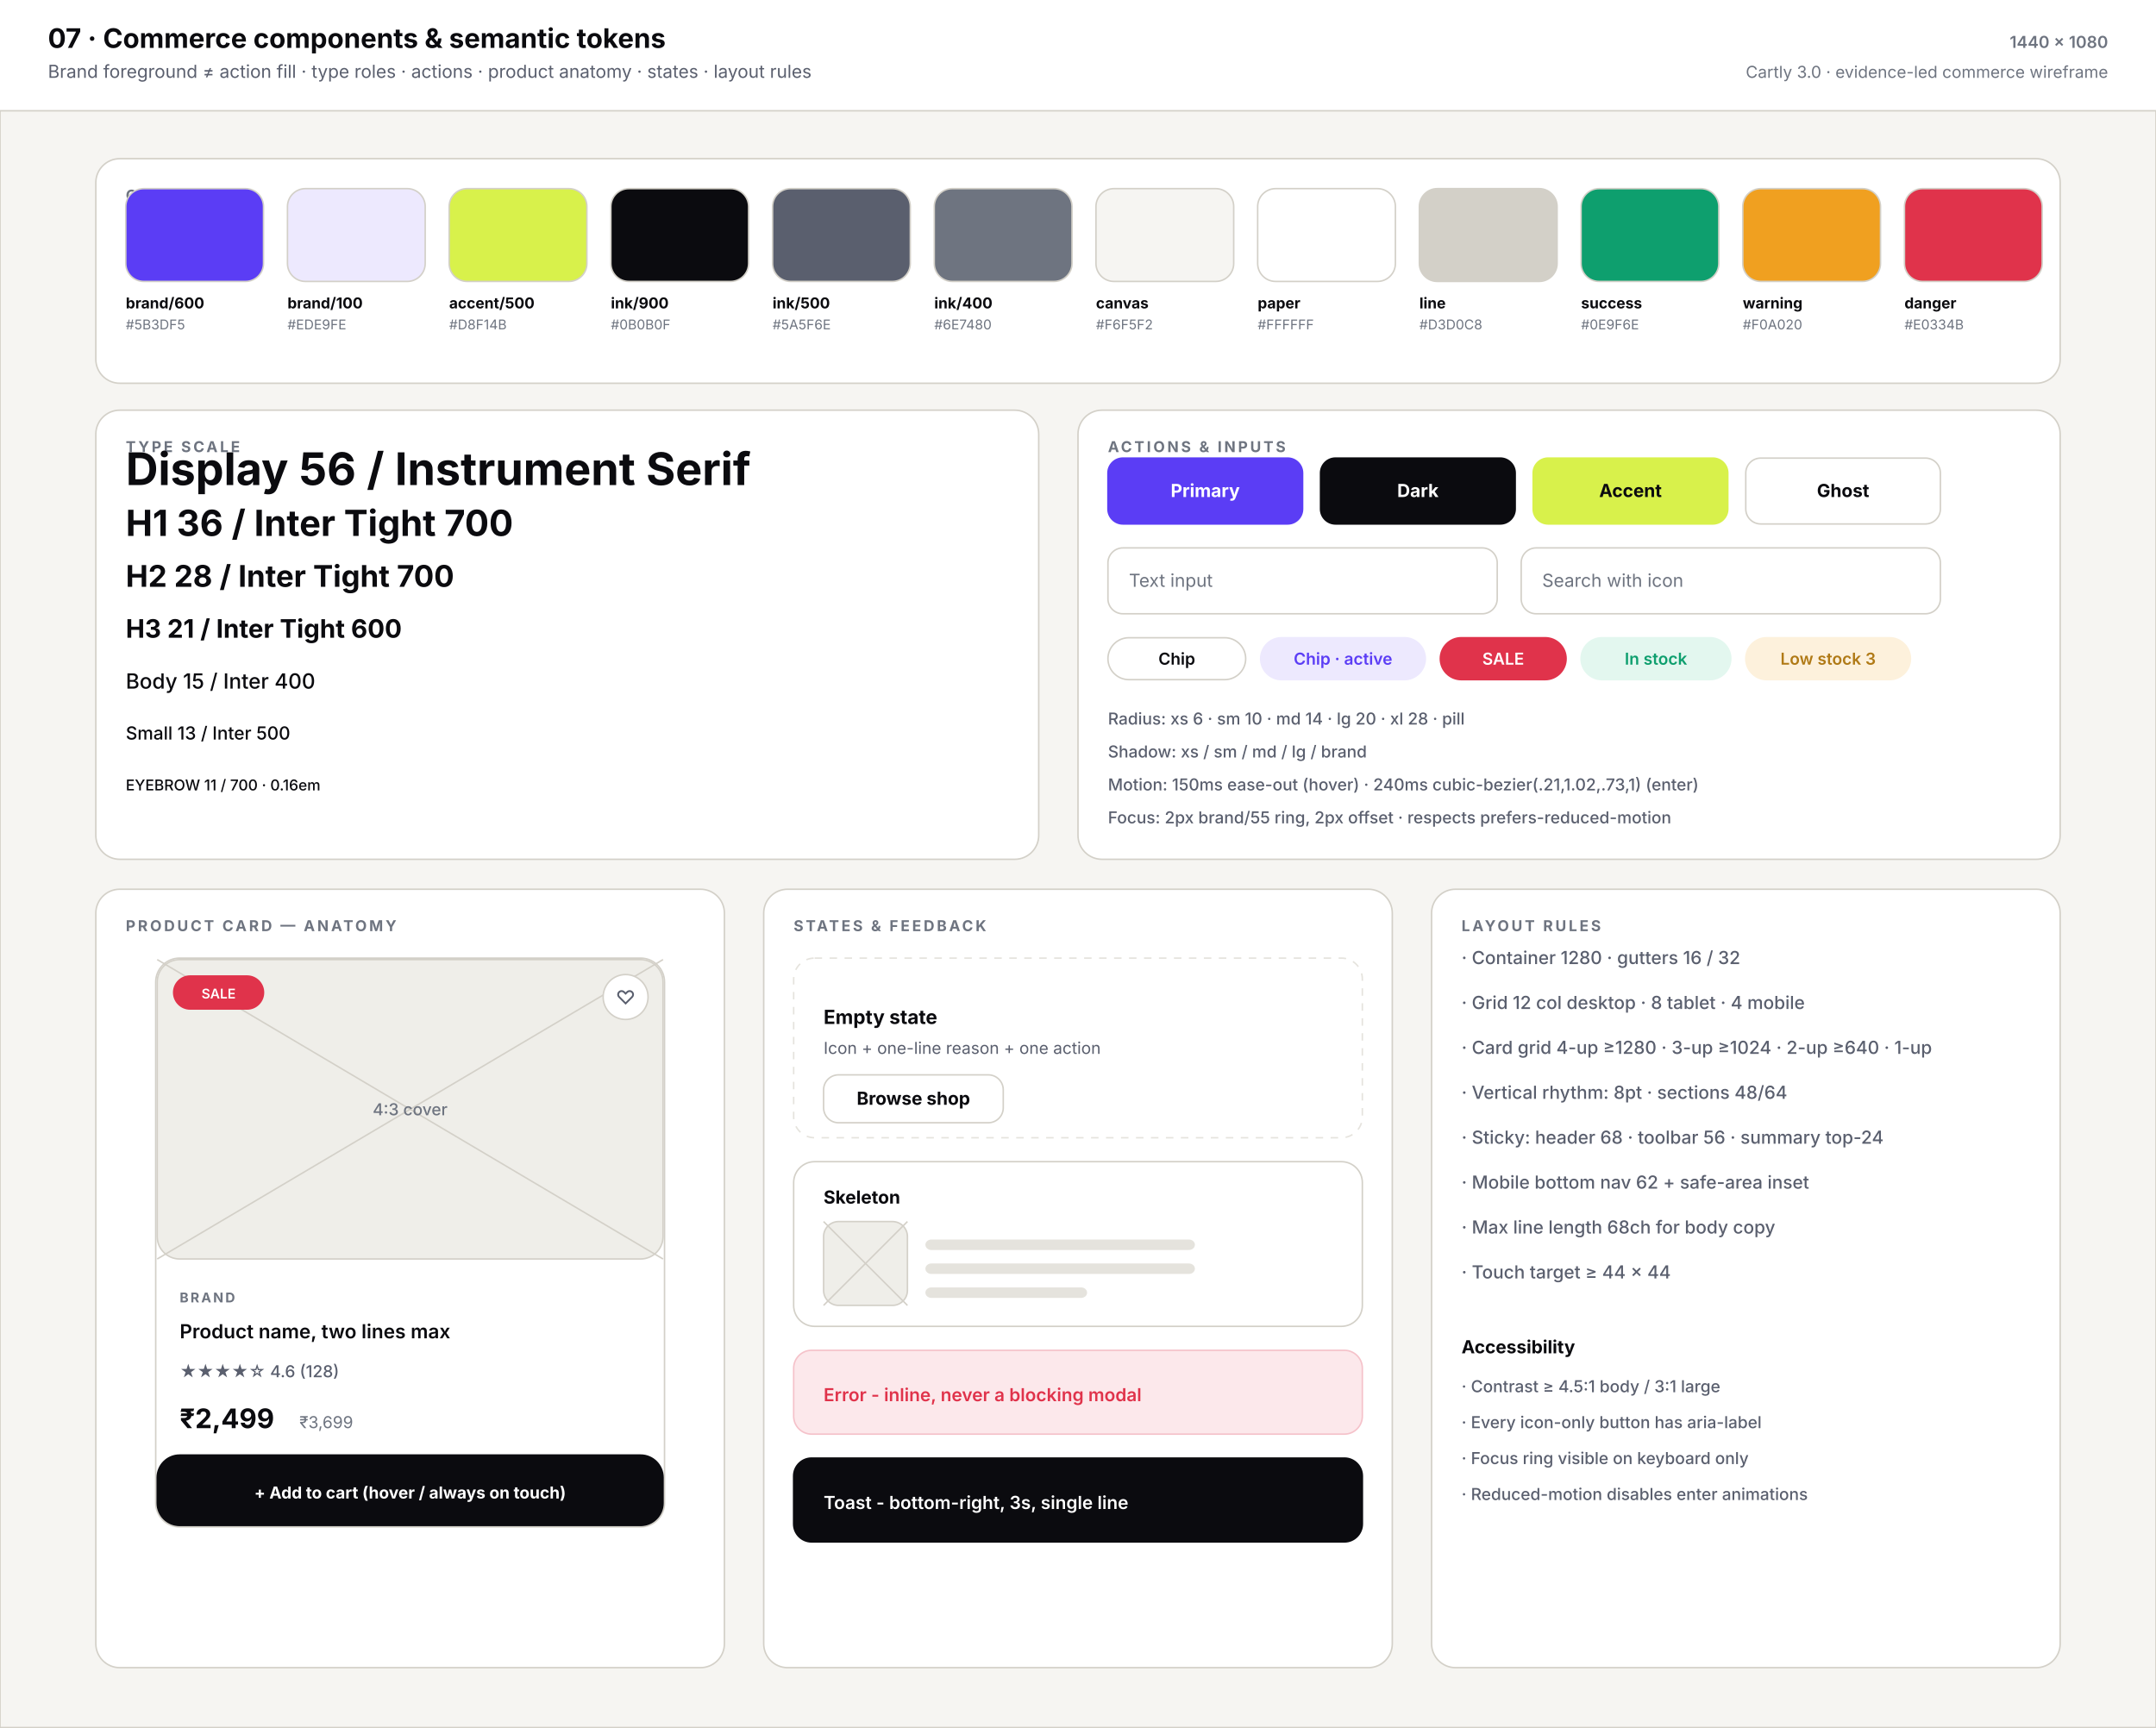
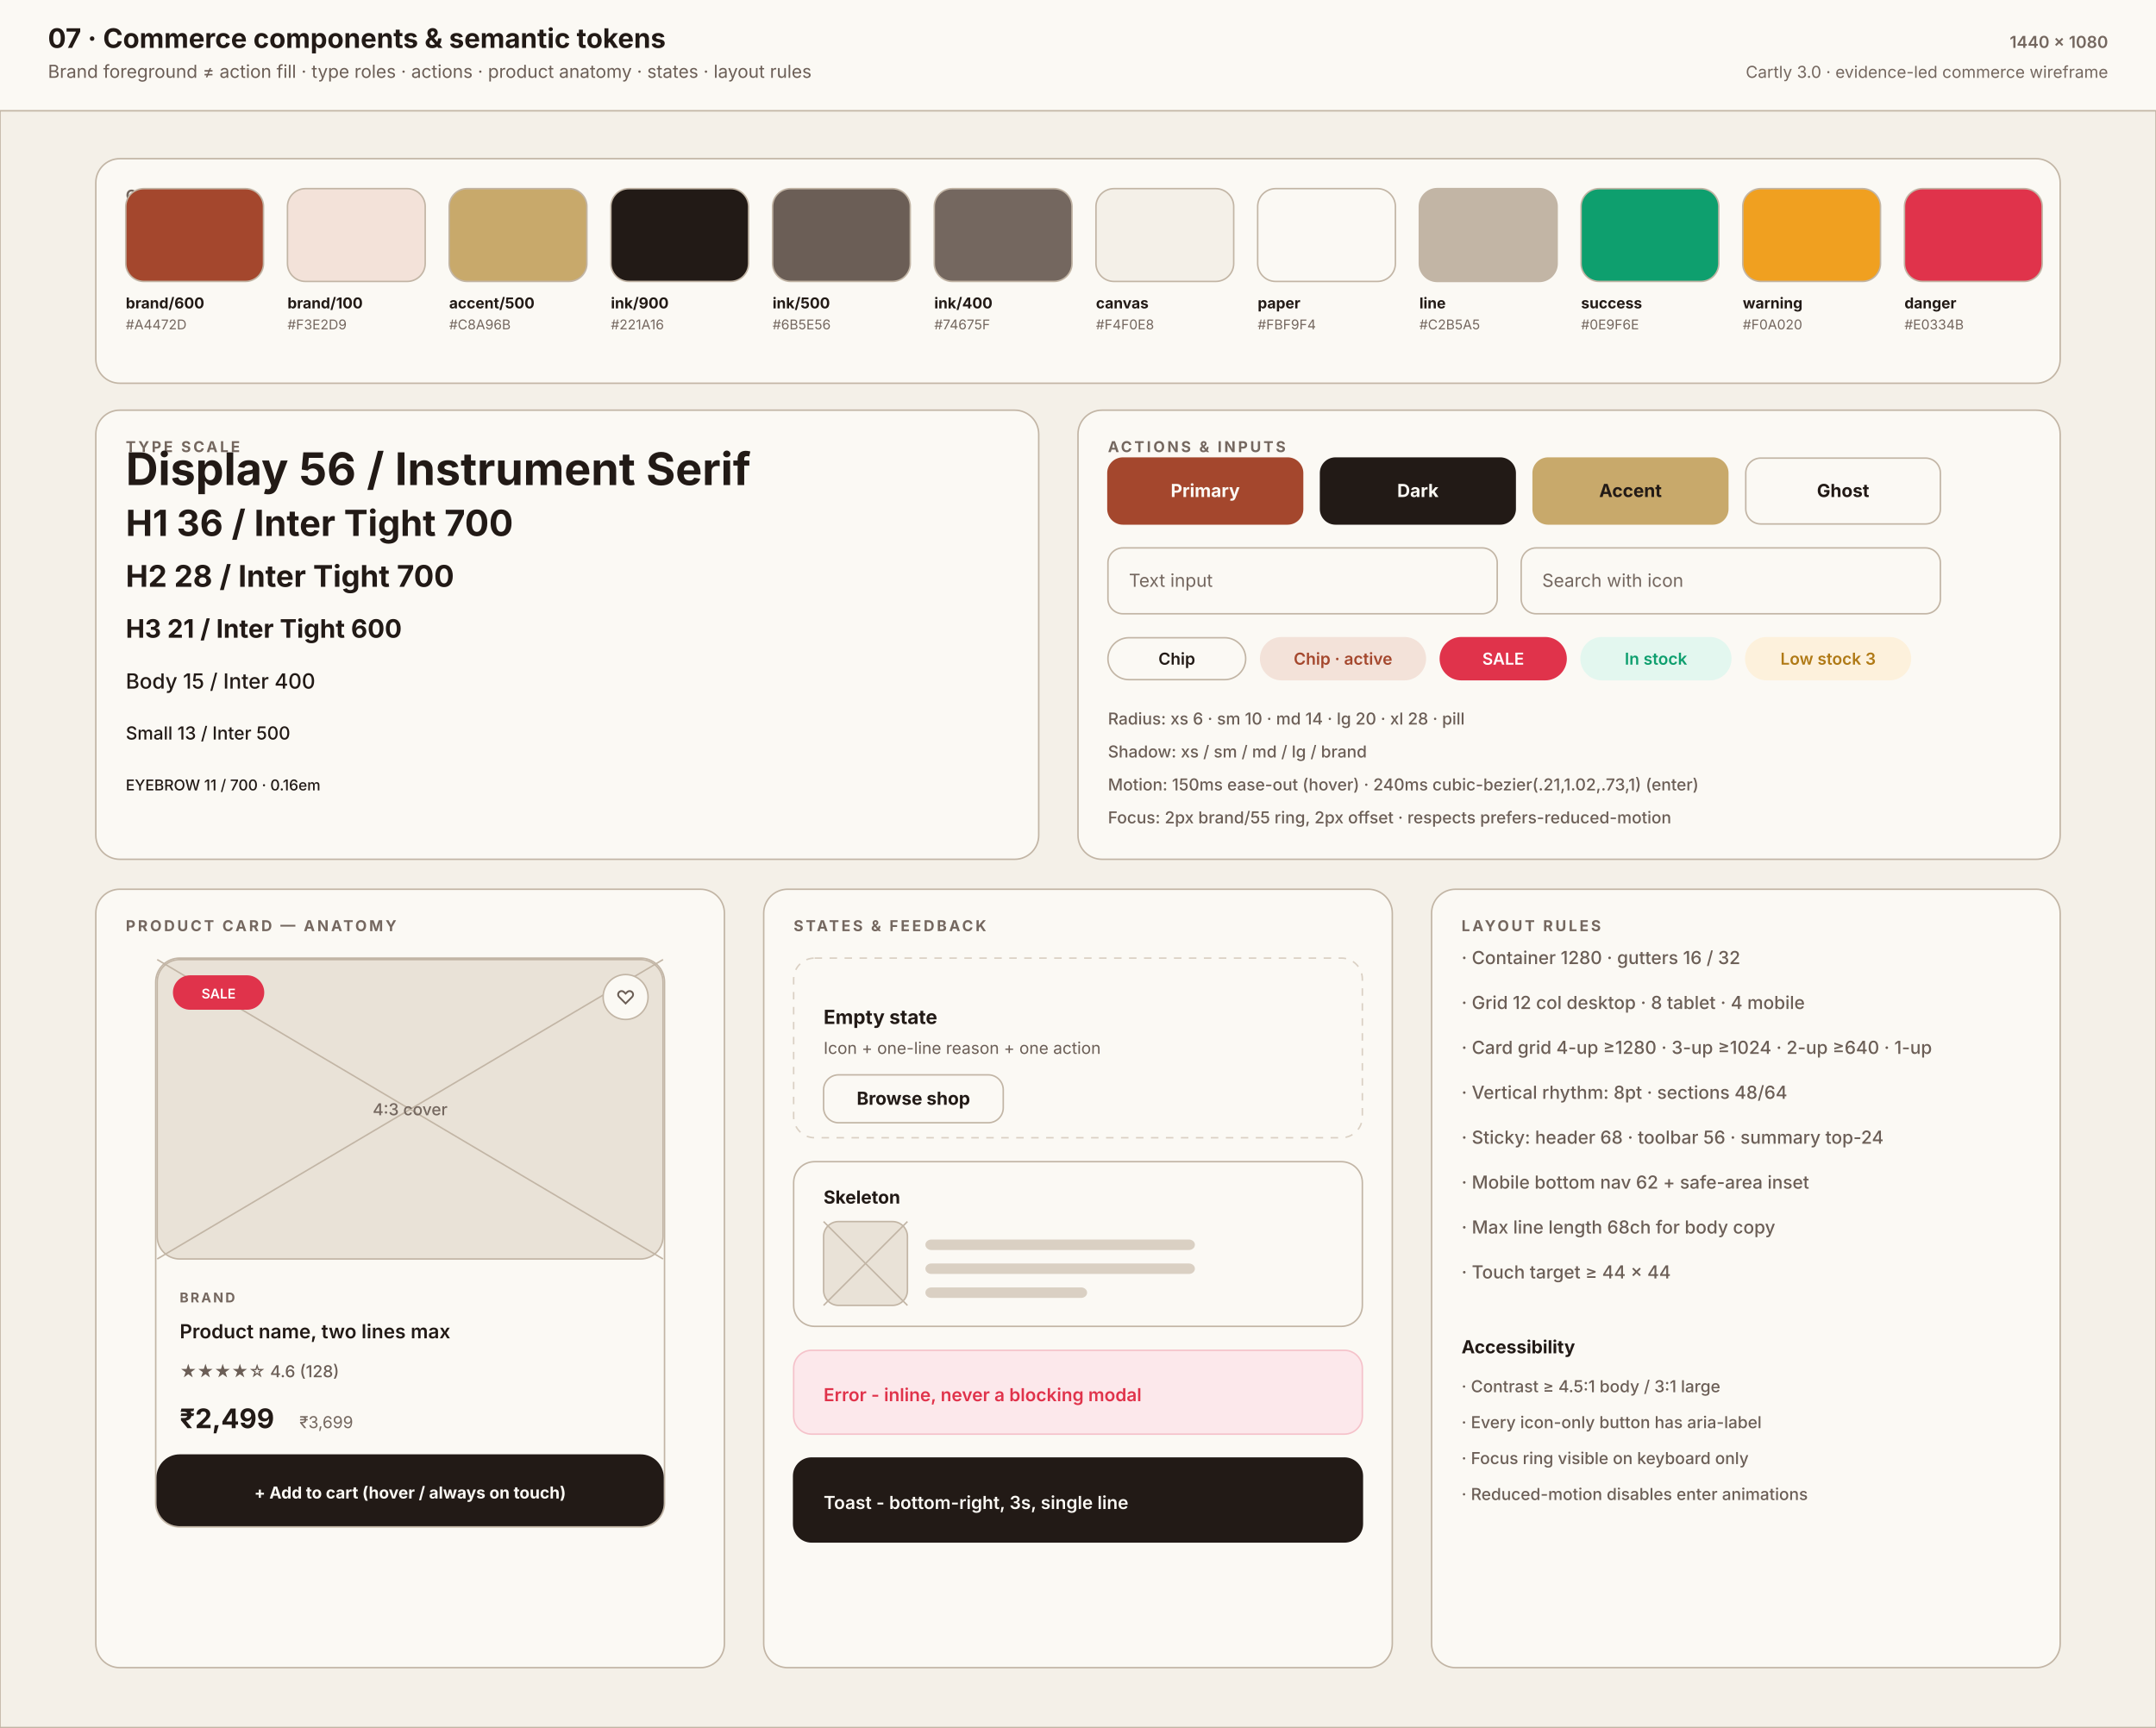
<svg xmlns="http://www.w3.org/2000/svg" width="1440" height="1154" viewBox="0 0 1440 1154">
-   <rect width="1440" height="1154" fill="#FFFFFF" />
+   <rect width="1440" height="1154" fill="#FBF9F4" />
  <g id="frame-label" data-name="frame-label">
-     <text x="32" y="32" font-family="Inter, 'Helvetica Neue', Arial, sans-serif" font-size="18" font-weight="700" fill="#0B0B0F" text-anchor="start">07 · Commerce components &amp; semantic tokens</text>
-     <text x="32" y="52" font-family="Inter, 'Helvetica Neue', Arial, sans-serif" font-size="12" font-weight="400" fill="#5A5F6E" text-anchor="start">Brand foreground ≠ action fill · type roles · actions · product anatomy · states · layout rules</text>
-     <text x="1408" y="32" font-family="Inter, 'Helvetica Neue', Arial, sans-serif" font-size="11" font-weight="600" fill="#6E7480" text-anchor="end">1440 × 1080</text>
-     <text x="1408" y="52" font-family="Inter, 'Helvetica Neue', Arial, sans-serif" font-size="11" font-weight="400" fill="#6E7480" text-anchor="end">Cartly 3.0 · evidence-led commerce wireframe</text>
+     <text x="32" y="32" font-family="Inter, 'Helvetica Neue', Arial, sans-serif" font-size="18" font-weight="700" fill="#221A16" text-anchor="start">07 · Commerce components &amp; semantic tokens</text>
+     <text x="32" y="52" font-family="Inter, 'Helvetica Neue', Arial, sans-serif" font-size="12" font-weight="400" fill="#6B5E56" text-anchor="start">Brand foreground ≠ action fill · type roles · actions · product anatomy · states · layout rules</text>
+     <text x="1408" y="32" font-family="Inter, 'Helvetica Neue', Arial, sans-serif" font-size="11" font-weight="600" fill="#74675F" text-anchor="end">1440 × 1080</text>
+     <text x="1408" y="52" font-family="Inter, 'Helvetica Neue', Arial, sans-serif" font-size="11" font-weight="400" fill="#74675F" text-anchor="end">Cartly 3.0 · evidence-led commerce wireframe</text>
  </g>
  <g transform="translate(0 74)">
-     <rect width="1440" height="1080" fill="#F6F5F2" stroke="#D3D0C8" />
-     <rect x="64" y="32" width="1312" height="150" rx="16" fill="#FFFFFF" stroke="#D3D0C8" stroke-width="1" />
-     <text x="84" y="60" font-family="Inter, 'Helvetica Neue', Arial, sans-serif" font-size="10" font-weight="700" fill="#6E7480" text-anchor="start" letter-spacing="0.16em">COLOUR</text>
-     <rect x="84" y="52" width="92" height="62" rx="12" fill="#5B3DF5" stroke="#D3D0C8" stroke-width="1" />
-     <text x="84" y="132" font-family="Inter, 'Helvetica Neue', Arial, sans-serif" font-size="10" font-weight="700" fill="#0B0B0F" text-anchor="start">brand/600</text>
-     <text x="84" y="146" font-family="Inter, 'Helvetica Neue', Arial, sans-serif" font-size="9" font-weight="400" fill="#6E7480" text-anchor="start">#5B3DF5</text>
-     <rect x="192" y="52" width="92" height="62" rx="12" fill="#EDE9FE" stroke="#D3D0C8" stroke-width="1" />
-     <text x="192" y="132" font-family="Inter, 'Helvetica Neue', Arial, sans-serif" font-size="10" font-weight="700" fill="#0B0B0F" text-anchor="start">brand/100</text>
-     <text x="192" y="146" font-family="Inter, 'Helvetica Neue', Arial, sans-serif" font-size="9" font-weight="400" fill="#6E7480" text-anchor="start">#EDE9FE</text>
-     <rect x="300" y="52" width="92" height="62" rx="12" fill="#D8F14B" stroke="#D3D0C8" stroke-width="1" />
-     <text x="300" y="132" font-family="Inter, 'Helvetica Neue', Arial, sans-serif" font-size="10" font-weight="700" fill="#0B0B0F" text-anchor="start">accent/500</text>
-     <text x="300" y="146" font-family="Inter, 'Helvetica Neue', Arial, sans-serif" font-size="9" font-weight="400" fill="#6E7480" text-anchor="start">#D8F14B</text>
-     <rect x="408" y="52" width="92" height="62" rx="12" fill="#0B0B0F" stroke="#D3D0C8" stroke-width="1" />
-     <text x="408" y="132" font-family="Inter, 'Helvetica Neue', Arial, sans-serif" font-size="10" font-weight="700" fill="#0B0B0F" text-anchor="start">ink/900</text>
-     <text x="408" y="146" font-family="Inter, 'Helvetica Neue', Arial, sans-serif" font-size="9" font-weight="400" fill="#6E7480" text-anchor="start">#0B0B0F</text>
-     <rect x="516" y="52" width="92" height="62" rx="12" fill="#5A5F6E" stroke="#D3D0C8" stroke-width="1" />
-     <text x="516" y="132" font-family="Inter, 'Helvetica Neue', Arial, sans-serif" font-size="10" font-weight="700" fill="#0B0B0F" text-anchor="start">ink/500</text>
-     <text x="516" y="146" font-family="Inter, 'Helvetica Neue', Arial, sans-serif" font-size="9" font-weight="400" fill="#6E7480" text-anchor="start">#5A5F6E</text>
-     <rect x="624" y="52" width="92" height="62" rx="12" fill="#6E7480" stroke="#D3D0C8" stroke-width="1" />
-     <text x="624" y="132" font-family="Inter, 'Helvetica Neue', Arial, sans-serif" font-size="10" font-weight="700" fill="#0B0B0F" text-anchor="start">ink/400</text>
-     <text x="624" y="146" font-family="Inter, 'Helvetica Neue', Arial, sans-serif" font-size="9" font-weight="400" fill="#6E7480" text-anchor="start">#6E7480</text>
-     <rect x="732" y="52" width="92" height="62" rx="12" fill="#F6F5F2" stroke="#D3D0C8" stroke-width="1" />
-     <text x="732" y="132" font-family="Inter, 'Helvetica Neue', Arial, sans-serif" font-size="10" font-weight="700" fill="#0B0B0F" text-anchor="start">canvas</text>
-     <text x="732" y="146" font-family="Inter, 'Helvetica Neue', Arial, sans-serif" font-size="9" font-weight="400" fill="#6E7480" text-anchor="start">#F6F5F2</text>
-     <rect x="840" y="52" width="92" height="62" rx="12" fill="#FFFFFF" stroke="#D3D0C8" stroke-width="1" />
-     <text x="840" y="132" font-family="Inter, 'Helvetica Neue', Arial, sans-serif" font-size="10" font-weight="700" fill="#0B0B0F" text-anchor="start">paper</text>
-     <text x="840" y="146" font-family="Inter, 'Helvetica Neue', Arial, sans-serif" font-size="9" font-weight="400" fill="#6E7480" text-anchor="start">#FFFFFF</text>
-     <rect x="948" y="52" width="92" height="62" rx="12" fill="#D3D0C8" stroke="#D3D0C8" stroke-width="1" />
-     <text x="948" y="132" font-family="Inter, 'Helvetica Neue', Arial, sans-serif" font-size="10" font-weight="700" fill="#0B0B0F" text-anchor="start">line</text>
-     <text x="948" y="146" font-family="Inter, 'Helvetica Neue', Arial, sans-serif" font-size="9" font-weight="400" fill="#6E7480" text-anchor="start">#D3D0C8</text>
-     <rect x="1056" y="52" width="92" height="62" rx="12" fill="#0E9F6E" stroke="#D3D0C8" stroke-width="1" />
-     <text x="1056" y="132" font-family="Inter, 'Helvetica Neue', Arial, sans-serif" font-size="10" font-weight="700" fill="#0B0B0F" text-anchor="start">success</text>
-     <text x="1056" y="146" font-family="Inter, 'Helvetica Neue', Arial, sans-serif" font-size="9" font-weight="400" fill="#6E7480" text-anchor="start">#0E9F6E</text>
-     <rect x="1164" y="52" width="92" height="62" rx="12" fill="#F0A020" stroke="#D3D0C8" stroke-width="1" />
-     <text x="1164" y="132" font-family="Inter, 'Helvetica Neue', Arial, sans-serif" font-size="10" font-weight="700" fill="#0B0B0F" text-anchor="start">warning</text>
-     <text x="1164" y="146" font-family="Inter, 'Helvetica Neue', Arial, sans-serif" font-size="9" font-weight="400" fill="#6E7480" text-anchor="start">#F0A020</text>
-     <rect x="1272" y="52" width="92" height="62" rx="12" fill="#E0334B" stroke="#D3D0C8" stroke-width="1" />
-     <text x="1272" y="132" font-family="Inter, 'Helvetica Neue', Arial, sans-serif" font-size="10" font-weight="700" fill="#0B0B0F" text-anchor="start">danger</text>
-     <text x="1272" y="146" font-family="Inter, 'Helvetica Neue', Arial, sans-serif" font-size="9" font-weight="400" fill="#6E7480" text-anchor="start">#E0334B</text>
-     <rect x="64" y="200" width="629.76" height="300" rx="16" fill="#FFFFFF" stroke="#D3D0C8" stroke-width="1" />
-     <text x="84" y="228" font-family="Inter, 'Helvetica Neue', Arial, sans-serif" font-size="10" font-weight="700" fill="#6E7480" text-anchor="start" letter-spacing="0.16em">TYPE SCALE</text>
-     <text x="84" y="250" font-family="Inter, 'Helvetica Neue', Arial, sans-serif" font-size="30" font-weight="700" fill="#0B0B0F" text-anchor="start">Display 56 / Instrument Serif</text>
-     <text x="84" y="284" font-family="Inter, 'Helvetica Neue', Arial, sans-serif" font-size="24" font-weight="700" fill="#0B0B0F" text-anchor="start">H1 36 / Inter Tight 700</text>
-     <text x="84" y="318" font-family="Inter, 'Helvetica Neue', Arial, sans-serif" font-size="20" font-weight="700" fill="#0B0B0F" text-anchor="start">H2 28 / Inter Tight 700</text>
-     <text x="84" y="352" font-family="Inter, 'Helvetica Neue', Arial, sans-serif" font-size="17" font-weight="700" fill="#0B0B0F" text-anchor="start">H3 21 / Inter Tight 600</text>
-     <text x="84" y="386" font-family="Inter, 'Helvetica Neue', Arial, sans-serif" font-size="14" font-weight="500" fill="#0B0B0F" text-anchor="start">Body 15 / Inter 400</text>
-     <text x="84" y="420" font-family="Inter, 'Helvetica Neue', Arial, sans-serif" font-size="12" font-weight="500" fill="#0B0B0F" text-anchor="start">Small 13 / Inter 500</text>
-     <text x="84" y="454" font-family="Inter, 'Helvetica Neue', Arial, sans-serif" font-size="10" font-weight="500" fill="#0B0B0F" text-anchor="start">EYEBROW 11 / 700 · 0.16em</text>
-     <rect x="720" y="200" width="656" height="300" rx="16" fill="#FFFFFF" stroke="#D3D0C8" stroke-width="1" />
-     <text x="740" y="228" font-family="Inter, 'Helvetica Neue', Arial, sans-serif" font-size="10" font-weight="700" fill="#6E7480" text-anchor="start" letter-spacing="0.16em">ACTIONS &amp; INPUTS</text>
-     <rect x="740" y="232" width="130" height="44" rx="10" fill="#5B3DF5" stroke="#5B3DF5" stroke-width="1" />
-     <text x="805" y="258" font-family="Inter, 'Helvetica Neue', Arial, sans-serif" font-size="12" font-weight="700" fill="#FFFFFF" text-anchor="middle">Primary</text>
-     <rect x="882" y="232" width="130" height="44" rx="10" fill="#0B0B0F" stroke="#0B0B0F" stroke-width="1" />
-     <text x="947" y="258" font-family="Inter, 'Helvetica Neue', Arial, sans-serif" font-size="12" font-weight="700" fill="#FFFFFF" text-anchor="middle">Dark</text>
-     <rect x="1024" y="232" width="130" height="44" rx="10" fill="#D8F14B" stroke="#D8F14B" stroke-width="1" />
-     <text x="1089" y="258" font-family="Inter, 'Helvetica Neue', Arial, sans-serif" font-size="12" font-weight="700" fill="#0B0B0F" text-anchor="middle">Accent</text>
-     <rect x="1166" y="232" width="130" height="44" rx="10" fill="#FFFFFF" stroke="#D3D0C8" stroke-width="1" />
-     <text x="1231" y="258" font-family="Inter, 'Helvetica Neue', Arial, sans-serif" font-size="12" font-weight="700" fill="#0B0B0F" text-anchor="middle">Ghost</text>
-     <rect x="740" y="292" width="260" height="44" rx="10" fill="#FFFFFF" stroke="#D3D0C8" stroke-width="1" />
-     <text x="754" y="318" font-family="Inter, 'Helvetica Neue', Arial, sans-serif" font-size="12" font-weight="400" fill="#6E7480" text-anchor="start">Text input</text>
-     <rect x="1016" y="292" width="280" height="44" rx="10" fill="#FFFFFF" stroke="#D3D0C8" stroke-width="1" />
-     <text x="1030" y="318" font-family="Inter, 'Helvetica Neue', Arial, sans-serif" font-size="12" font-weight="400" fill="#6E7480" text-anchor="start">Search with icon</text>
-     <rect x="740" y="352" width="92" height="28" rx="14" fill="#FFFFFF" stroke="#D3D0C8" stroke-width="1" />
-     <text x="786" y="370" font-family="Inter, 'Helvetica Neue', Arial, sans-serif" font-size="11" font-weight="600" fill="#0B0B0F" text-anchor="middle">Chip</text>
-     <rect x="842" y="352" width="110" height="28" rx="14" fill="#EDE9FE" stroke="#EDE9FE" stroke-width="1" />
-     <text x="897" y="370" font-family="Inter, 'Helvetica Neue', Arial, sans-serif" font-size="11" font-weight="600" fill="#5B3DF5" text-anchor="middle">Chip · active</text>
+     <rect width="1440" height="1080" fill="#F4F0E8" stroke="#C2B5A5" />
+     <rect x="64" y="32" width="1312" height="150" rx="16" fill="#FBF9F4" stroke="#C2B5A5" stroke-width="1" />
+     <text x="84" y="60" font-family="Inter, 'Helvetica Neue', Arial, sans-serif" font-size="10" font-weight="700" fill="#74675F" text-anchor="start" letter-spacing="0.16em">COLOUR</text>
+     <rect x="84" y="52" width="92" height="62" rx="12" fill="#A4472D" stroke="#C2B5A5" stroke-width="1" />
+     <text x="84" y="132" font-family="Inter, 'Helvetica Neue', Arial, sans-serif" font-size="10" font-weight="700" fill="#221A16" text-anchor="start">brand/600</text>
+     <text x="84" y="146" font-family="Inter, 'Helvetica Neue', Arial, sans-serif" font-size="9" font-weight="400" fill="#74675F" text-anchor="start">#A4472D</text>
+     <rect x="192" y="52" width="92" height="62" rx="12" fill="#F3E2D9" stroke="#C2B5A5" stroke-width="1" />
+     <text x="192" y="132" font-family="Inter, 'Helvetica Neue', Arial, sans-serif" font-size="10" font-weight="700" fill="#221A16" text-anchor="start">brand/100</text>
+     <text x="192" y="146" font-family="Inter, 'Helvetica Neue', Arial, sans-serif" font-size="9" font-weight="400" fill="#74675F" text-anchor="start">#F3E2D9</text>
+     <rect x="300" y="52" width="92" height="62" rx="12" fill="#C8A96B" stroke="#C2B5A5" stroke-width="1" />
+     <text x="300" y="132" font-family="Inter, 'Helvetica Neue', Arial, sans-serif" font-size="10" font-weight="700" fill="#221A16" text-anchor="start">accent/500</text>
+     <text x="300" y="146" font-family="Inter, 'Helvetica Neue', Arial, sans-serif" font-size="9" font-weight="400" fill="#74675F" text-anchor="start">#C8A96B</text>
+     <rect x="408" y="52" width="92" height="62" rx="12" fill="#221A16" stroke="#C2B5A5" stroke-width="1" />
+     <text x="408" y="132" font-family="Inter, 'Helvetica Neue', Arial, sans-serif" font-size="10" font-weight="700" fill="#221A16" text-anchor="start">ink/900</text>
+     <text x="408" y="146" font-family="Inter, 'Helvetica Neue', Arial, sans-serif" font-size="9" font-weight="400" fill="#74675F" text-anchor="start">#221A16</text>
+     <rect x="516" y="52" width="92" height="62" rx="12" fill="#6B5E56" stroke="#C2B5A5" stroke-width="1" />
+     <text x="516" y="132" font-family="Inter, 'Helvetica Neue', Arial, sans-serif" font-size="10" font-weight="700" fill="#221A16" text-anchor="start">ink/500</text>
+     <text x="516" y="146" font-family="Inter, 'Helvetica Neue', Arial, sans-serif" font-size="9" font-weight="400" fill="#74675F" text-anchor="start">#6B5E56</text>
+     <rect x="624" y="52" width="92" height="62" rx="12" fill="#74675F" stroke="#C2B5A5" stroke-width="1" />
+     <text x="624" y="132" font-family="Inter, 'Helvetica Neue', Arial, sans-serif" font-size="10" font-weight="700" fill="#221A16" text-anchor="start">ink/400</text>
+     <text x="624" y="146" font-family="Inter, 'Helvetica Neue', Arial, sans-serif" font-size="9" font-weight="400" fill="#74675F" text-anchor="start">#74675F</text>
+     <rect x="732" y="52" width="92" height="62" rx="12" fill="#F4F0E8" stroke="#C2B5A5" stroke-width="1" />
+     <text x="732" y="132" font-family="Inter, 'Helvetica Neue', Arial, sans-serif" font-size="10" font-weight="700" fill="#221A16" text-anchor="start">canvas</text>
+     <text x="732" y="146" font-family="Inter, 'Helvetica Neue', Arial, sans-serif" font-size="9" font-weight="400" fill="#74675F" text-anchor="start">#F4F0E8</text>
+     <rect x="840" y="52" width="92" height="62" rx="12" fill="#FBF9F4" stroke="#C2B5A5" stroke-width="1" />
+     <text x="840" y="132" font-family="Inter, 'Helvetica Neue', Arial, sans-serif" font-size="10" font-weight="700" fill="#221A16" text-anchor="start">paper</text>
+     <text x="840" y="146" font-family="Inter, 'Helvetica Neue', Arial, sans-serif" font-size="9" font-weight="400" fill="#74675F" text-anchor="start">#FBF9F4</text>
+     <rect x="948" y="52" width="92" height="62" rx="12" fill="#C2B5A5" stroke="#C2B5A5" stroke-width="1" />
+     <text x="948" y="132" font-family="Inter, 'Helvetica Neue', Arial, sans-serif" font-size="10" font-weight="700" fill="#221A16" text-anchor="start">line</text>
+     <text x="948" y="146" font-family="Inter, 'Helvetica Neue', Arial, sans-serif" font-size="9" font-weight="400" fill="#74675F" text-anchor="start">#C2B5A5</text>
+     <rect x="1056" y="52" width="92" height="62" rx="12" fill="#0E9F6E" stroke="#C2B5A5" stroke-width="1" />
+     <text x="1056" y="132" font-family="Inter, 'Helvetica Neue', Arial, sans-serif" font-size="10" font-weight="700" fill="#221A16" text-anchor="start">success</text>
+     <text x="1056" y="146" font-family="Inter, 'Helvetica Neue', Arial, sans-serif" font-size="9" font-weight="400" fill="#74675F" text-anchor="start">#0E9F6E</text>
+     <rect x="1164" y="52" width="92" height="62" rx="12" fill="#F0A020" stroke="#C2B5A5" stroke-width="1" />
+     <text x="1164" y="132" font-family="Inter, 'Helvetica Neue', Arial, sans-serif" font-size="10" font-weight="700" fill="#221A16" text-anchor="start">warning</text>
+     <text x="1164" y="146" font-family="Inter, 'Helvetica Neue', Arial, sans-serif" font-size="9" font-weight="400" fill="#74675F" text-anchor="start">#F0A020</text>
+     <rect x="1272" y="52" width="92" height="62" rx="12" fill="#E0334B" stroke="#C2B5A5" stroke-width="1" />
+     <text x="1272" y="132" font-family="Inter, 'Helvetica Neue', Arial, sans-serif" font-size="10" font-weight="700" fill="#221A16" text-anchor="start">danger</text>
+     <text x="1272" y="146" font-family="Inter, 'Helvetica Neue', Arial, sans-serif" font-size="9" font-weight="400" fill="#74675F" text-anchor="start">#E0334B</text>
+     <rect x="64" y="200" width="629.76" height="300" rx="16" fill="#FBF9F4" stroke="#C2B5A5" stroke-width="1" />
+     <text x="84" y="228" font-family="Inter, 'Helvetica Neue', Arial, sans-serif" font-size="10" font-weight="700" fill="#74675F" text-anchor="start" letter-spacing="0.16em">TYPE SCALE</text>
+     <text x="84" y="250" font-family="Inter, 'Helvetica Neue', Arial, sans-serif" font-size="30" font-weight="700" fill="#221A16" text-anchor="start">Display 56 / Instrument Serif</text>
+     <text x="84" y="284" font-family="Inter, 'Helvetica Neue', Arial, sans-serif" font-size="24" font-weight="700" fill="#221A16" text-anchor="start">H1 36 / Inter Tight 700</text>
+     <text x="84" y="318" font-family="Inter, 'Helvetica Neue', Arial, sans-serif" font-size="20" font-weight="700" fill="#221A16" text-anchor="start">H2 28 / Inter Tight 700</text>
+     <text x="84" y="352" font-family="Inter, 'Helvetica Neue', Arial, sans-serif" font-size="17" font-weight="700" fill="#221A16" text-anchor="start">H3 21 / Inter Tight 600</text>
+     <text x="84" y="386" font-family="Inter, 'Helvetica Neue', Arial, sans-serif" font-size="14" font-weight="500" fill="#221A16" text-anchor="start">Body 15 / Inter 400</text>
+     <text x="84" y="420" font-family="Inter, 'Helvetica Neue', Arial, sans-serif" font-size="12" font-weight="500" fill="#221A16" text-anchor="start">Small 13 / Inter 500</text>
+     <text x="84" y="454" font-family="Inter, 'Helvetica Neue', Arial, sans-serif" font-size="10" font-weight="500" fill="#221A16" text-anchor="start">EYEBROW 11 / 700 · 0.16em</text>
+     <rect x="720" y="200" width="656" height="300" rx="16" fill="#FBF9F4" stroke="#C2B5A5" stroke-width="1" />
+     <text x="740" y="228" font-family="Inter, 'Helvetica Neue', Arial, sans-serif" font-size="10" font-weight="700" fill="#74675F" text-anchor="start" letter-spacing="0.16em">ACTIONS &amp; INPUTS</text>
+     <rect x="740" y="232" width="130" height="44" rx="10" fill="#A4472D" stroke="#A4472D" stroke-width="1" />
+     <text x="805" y="258" font-family="Inter, 'Helvetica Neue', Arial, sans-serif" font-size="12" font-weight="700" fill="#FBF9F4" text-anchor="middle">Primary</text>
+     <rect x="882" y="232" width="130" height="44" rx="10" fill="#221A16" stroke="#221A16" stroke-width="1" />
+     <text x="947" y="258" font-family="Inter, 'Helvetica Neue', Arial, sans-serif" font-size="12" font-weight="700" fill="#FBF9F4" text-anchor="middle">Dark</text>
+     <rect x="1024" y="232" width="130" height="44" rx="10" fill="#C8A96B" stroke="#C8A96B" stroke-width="1" />
+     <text x="1089" y="258" font-family="Inter, 'Helvetica Neue', Arial, sans-serif" font-size="12" font-weight="700" fill="#221A16" text-anchor="middle">Accent</text>
+     <rect x="1166" y="232" width="130" height="44" rx="10" fill="#FBF9F4" stroke="#C2B5A5" stroke-width="1" />
+     <text x="1231" y="258" font-family="Inter, 'Helvetica Neue', Arial, sans-serif" font-size="12" font-weight="700" fill="#221A16" text-anchor="middle">Ghost</text>
+     <rect x="740" y="292" width="260" height="44" rx="10" fill="#FBF9F4" stroke="#C2B5A5" stroke-width="1" />
+     <text x="754" y="318" font-family="Inter, 'Helvetica Neue', Arial, sans-serif" font-size="12" font-weight="400" fill="#74675F" text-anchor="start">Text input</text>
+     <rect x="1016" y="292" width="280" height="44" rx="10" fill="#FBF9F4" stroke="#C2B5A5" stroke-width="1" />
+     <text x="1030" y="318" font-family="Inter, 'Helvetica Neue', Arial, sans-serif" font-size="12" font-weight="400" fill="#74675F" text-anchor="start">Search with icon</text>
+     <rect x="740" y="352" width="92" height="28" rx="14" fill="#FBF9F4" stroke="#C2B5A5" stroke-width="1" />
+     <text x="786" y="370" font-family="Inter, 'Helvetica Neue', Arial, sans-serif" font-size="11" font-weight="600" fill="#221A16" text-anchor="middle">Chip</text>
+     <rect x="842" y="352" width="110" height="28" rx="14" fill="#F3E2D9" stroke="#F3E2D9" stroke-width="1" />
+     <text x="897" y="370" font-family="Inter, 'Helvetica Neue', Arial, sans-serif" font-size="11" font-weight="600" fill="#A4472D" text-anchor="middle">Chip · active</text>
    <rect x="962" y="352" width="84" height="28" rx="14" fill="#E0334B" stroke="#E0334B" stroke-width="1" />
    <text x="1004" y="370" font-family="Inter, 'Helvetica Neue', Arial, sans-serif" font-size="11" font-weight="600" fill="#fff" text-anchor="middle">SALE</text>
    <rect x="1056" y="352" width="100" height="28" rx="14" fill="#E3F7EF" stroke="#E3F7EF" stroke-width="1" />
    <text x="1106" y="370" font-family="Inter, 'Helvetica Neue', Arial, sans-serif" font-size="11" font-weight="600" fill="#0E9F6E" text-anchor="middle">In stock</text>
    <rect x="1166" y="352" width="110" height="28" rx="14" fill="#FDF1DC" stroke="#FDF1DC" stroke-width="1" />
    <text x="1221" y="370" font-family="Inter, 'Helvetica Neue', Arial, sans-serif" font-size="11" font-weight="600" fill="#B07A16" text-anchor="middle">Low stock 3</text>
-     <text x="740" y="410" font-family="Inter, 'Helvetica Neue', Arial, sans-serif" font-size="11" font-weight="500" fill="#5A5F6E" text-anchor="start">Radius: xs 6 · sm 10 · md 14 · lg 20 · xl 28 · pill</text>
-     <text x="740" y="432" font-family="Inter, 'Helvetica Neue', Arial, sans-serif" font-size="11" font-weight="500" fill="#5A5F6E" text-anchor="start">Shadow: xs / sm / md / lg / brand</text>
-     <text x="740" y="454" font-family="Inter, 'Helvetica Neue', Arial, sans-serif" font-size="11" font-weight="500" fill="#5A5F6E" text-anchor="start">Motion: 150ms ease-out (hover) · 240ms cubic-bezier(.21,1.02,.73,1) (enter)</text>
-     <text x="740" y="476" font-family="Inter, 'Helvetica Neue', Arial, sans-serif" font-size="11" font-weight="500" fill="#5A5F6E" text-anchor="start">Focus: 2px brand/55 ring, 2px offset · respects prefers-reduced-motion</text>
-     <rect x="64" y="520" width="419.84" height="520" rx="16" fill="#FFFFFF" stroke="#D3D0C8" stroke-width="1" />
-     <text x="84" y="548" font-family="Inter, 'Helvetica Neue', Arial, sans-serif" font-size="10" font-weight="700" fill="#6E7480" text-anchor="start" letter-spacing="0.16em">PRODUCT CARD — ANATOMY</text>
-     <rect x="104" y="566" width="339.84" height="380" rx="16" fill="#FFFFFF" stroke="#D3D0C8" stroke-width="1" />
-     <rect x="105" y="567" width="337.84" height="200" rx="15" fill="#EFEEE9" stroke="#D3D0C8" stroke-width="1" />
-     <path d="M105 767 L442.84 567" stroke="#D3D0C8" stroke-width="1" />
-     <path d="M105 567 L442.84 767" stroke="#D3D0C8" stroke-width="1" />
-     <text x="273.92" y="671" font-family="Inter, 'Helvetica Neue', Arial, sans-serif" font-size="11" font-weight="500" fill="#6E7480" text-anchor="middle">4:3 cover</text>
+     <text x="740" y="410" font-family="Inter, 'Helvetica Neue', Arial, sans-serif" font-size="11" font-weight="500" fill="#6B5E56" text-anchor="start">Radius: xs 6 · sm 10 · md 14 · lg 20 · xl 28 · pill</text>
+     <text x="740" y="432" font-family="Inter, 'Helvetica Neue', Arial, sans-serif" font-size="11" font-weight="500" fill="#6B5E56" text-anchor="start">Shadow: xs / sm / md / lg / brand</text>
+     <text x="740" y="454" font-family="Inter, 'Helvetica Neue', Arial, sans-serif" font-size="11" font-weight="500" fill="#6B5E56" text-anchor="start">Motion: 150ms ease-out (hover) · 240ms cubic-bezier(.21,1.02,.73,1) (enter)</text>
+     <text x="740" y="476" font-family="Inter, 'Helvetica Neue', Arial, sans-serif" font-size="11" font-weight="500" fill="#6B5E56" text-anchor="start">Focus: 2px brand/55 ring, 2px offset · respects prefers-reduced-motion</text>
+     <rect x="64" y="520" width="419.84" height="520" rx="16" fill="#FBF9F4" stroke="#C2B5A5" stroke-width="1" />
+     <text x="84" y="548" font-family="Inter, 'Helvetica Neue', Arial, sans-serif" font-size="10" font-weight="700" fill="#74675F" text-anchor="start" letter-spacing="0.16em">PRODUCT CARD — ANATOMY</text>
+     <rect x="104" y="566" width="339.84" height="380" rx="16" fill="#FBF9F4" stroke="#C2B5A5" stroke-width="1" />
+     <rect x="105" y="567" width="337.84" height="200" rx="15" fill="#E9E2D7" stroke="#C2B5A5" stroke-width="1" />
+     <path d="M105 767 L442.84 567" stroke="#C2B5A5" stroke-width="1" />
+     <path d="M105 567 L442.84 767" stroke="#C2B5A5" stroke-width="1" />
+     <text x="273.92" y="671" font-family="Inter, 'Helvetica Neue', Arial, sans-serif" font-size="11" font-weight="500" fill="#74675F" text-anchor="middle">4:3 cover</text>
    <rect x="116" y="578" width="60" height="22" rx="11" fill="#E0334B" stroke="#E0334B" stroke-width="1" />
    <text x="146" y="593" font-family="Inter, 'Helvetica Neue', Arial, sans-serif" font-size="9" font-weight="600" fill="#fff" text-anchor="middle">SALE</text>
-     <circle cx="417.84" cy="592" r="15" fill="#FFFFFF" stroke="#D3D0C8" />
-     <text x="417.84" y="597" font-family="Inter, 'Helvetica Neue', Arial, sans-serif" font-size="13" font-weight="500" fill="#5A5F6E" text-anchor="middle">♡</text>
-     <text x="120" y="796" font-family="Inter, 'Helvetica Neue', Arial, sans-serif" font-size="9" font-weight="700" fill="#6E7480" text-anchor="start" letter-spacing="0.14em">BRAND</text>
-     <text x="120" y="820" font-family="Inter, 'Helvetica Neue', Arial, sans-serif" font-size="13" font-weight="600" fill="#0B0B0F" text-anchor="start">Product name, two lines max</text>
-     <text x="120" y="846" font-family="Inter, 'Helvetica Neue', Arial, sans-serif" font-size="11" font-weight="500" fill="#5A5F6E" text-anchor="start">★★★★☆  4.6 (128)</text>
-     <text x="120" y="880" font-family="Inter, 'Helvetica Neue', Arial, sans-serif" font-size="18" font-weight="700" fill="#0B0B0F" text-anchor="start">₹2,499</text>
-     <text x="200" y="880" font-family="Inter, 'Helvetica Neue', Arial, sans-serif" font-size="11" font-weight="400" fill="#6E7480" text-anchor="start">₹3,699</text>
-     <rect x="105" y="898" width="337.84" height="47" rx="15" fill="#0B0B0F" stroke="#0B0B0F" stroke-width="1" />
-     <text x="273.92" y="927" font-family="Inter, 'Helvetica Neue', Arial, sans-serif" font-size="11" font-weight="700" fill="#FFFFFF" text-anchor="middle">+  Add to cart   (hover / always on touch)</text>
-     <rect x="510.08" y="520" width="419.84" height="520" rx="16" fill="#FFFFFF" stroke="#D3D0C8" stroke-width="1" />
-     <text x="530.08" y="548" font-family="Inter, 'Helvetica Neue', Arial, sans-serif" font-size="10" font-weight="700" fill="#6E7480" text-anchor="start" letter-spacing="0.16em">STATES &amp; FEEDBACK</text>
-     <rect x="530.08" y="566" width="379.84" height="120" rx="14" fill="#FFFFFF" stroke="#E5E3DD" stroke-width="1" stroke-dasharray="5 5" />
-     <text x="550.08" y="610" font-family="Inter, 'Helvetica Neue', Arial, sans-serif" font-size="13" font-weight="700" fill="#0B0B0F" text-anchor="start">Empty state</text>
-     <text x="550.08" y="630" font-family="Inter, 'Helvetica Neue', Arial, sans-serif" font-size="11" font-weight="400" fill="#5A5F6E" text-anchor="start">Icon + one-line reason + one action</text>
-     <rect x="550.08" y="644" width="120" height="32" rx="10" fill="#FFFFFF" stroke="#D3D0C8" stroke-width="1" />
-     <text x="610.08" y="664" font-family="Inter, 'Helvetica Neue', Arial, sans-serif" font-size="12" font-weight="700" fill="#0B0B0F" text-anchor="middle">Browse shop</text>
-     <rect x="530.08" y="702" width="379.84" height="110" rx="14" fill="#FFFFFF" stroke="#D3D0C8" stroke-width="1" />
-     <text x="550.08" y="730" font-family="Inter, 'Helvetica Neue', Arial, sans-serif" font-size="12" font-weight="700" fill="#0B0B0F" text-anchor="start">Skeleton</text>
-     <rect x="550.08" y="742" width="56" height="56" rx="10" fill="#EFEEE9" stroke="#D3D0C8" stroke-width="1" />
-     <path d="M550.08 798 L606.08 742" stroke="#D3D0C8" stroke-width="1" />
-     <path d="M550.08 742 L606.08 798" stroke="#D3D0C8" stroke-width="1" />
-     <text x="578.08" y="774" font-family="Inter, 'Helvetica Neue', Arial, sans-serif" font-size="11" font-weight="500" fill="#6E7480" text-anchor="middle" />
-     <rect x="618.08" y="754" width="180" height="7" rx="4" fill="#E5E3DD" stroke="none" stroke-width="1" />
-     <rect x="618.08" y="770" width="180" height="7" rx="4" fill="#E5E3DD" stroke="none" stroke-width="1" />
-     <rect x="618.08" y="786" width="108" height="7" rx="4" fill="#E5E3DD" stroke="none" stroke-width="1" />
+     <circle cx="417.84" cy="592" r="15" fill="#FBF9F4" stroke="#C2B5A5" />
+     <text x="417.84" y="597" font-family="Inter, 'Helvetica Neue', Arial, sans-serif" font-size="13" font-weight="500" fill="#6B5E56" text-anchor="middle">♡</text>
+     <text x="120" y="796" font-family="Inter, 'Helvetica Neue', Arial, sans-serif" font-size="9" font-weight="700" fill="#74675F" text-anchor="start" letter-spacing="0.14em">BRAND</text>
+     <text x="120" y="820" font-family="Inter, 'Helvetica Neue', Arial, sans-serif" font-size="13" font-weight="600" fill="#221A16" text-anchor="start">Product name, two lines max</text>
+     <text x="120" y="846" font-family="Inter, 'Helvetica Neue', Arial, sans-serif" font-size="11" font-weight="500" fill="#6B5E56" text-anchor="start">★★★★☆  4.6 (128)</text>
+     <text x="120" y="880" font-family="Inter, 'Helvetica Neue', Arial, sans-serif" font-size="18" font-weight="700" fill="#221A16" text-anchor="start">₹2,499</text>
+     <text x="200" y="880" font-family="Inter, 'Helvetica Neue', Arial, sans-serif" font-size="11" font-weight="400" fill="#74675F" text-anchor="start">₹3,699</text>
+     <rect x="105" y="898" width="337.84" height="47" rx="15" fill="#221A16" stroke="#221A16" stroke-width="1" />
+     <text x="273.92" y="927" font-family="Inter, 'Helvetica Neue', Arial, sans-serif" font-size="11" font-weight="700" fill="#FBF9F4" text-anchor="middle">+  Add to cart   (hover / always on touch)</text>
+     <rect x="510.08" y="520" width="419.84" height="520" rx="16" fill="#FBF9F4" stroke="#C2B5A5" stroke-width="1" />
+     <text x="530.08" y="548" font-family="Inter, 'Helvetica Neue', Arial, sans-serif" font-size="10" font-weight="700" fill="#74675F" text-anchor="start" letter-spacing="0.16em">STATES &amp; FEEDBACK</text>
+     <rect x="530.08" y="566" width="379.84" height="120" rx="14" fill="#FBF9F4" stroke="#DAD0C3" stroke-width="1" stroke-dasharray="5 5" />
+     <text x="550.08" y="610" font-family="Inter, 'Helvetica Neue', Arial, sans-serif" font-size="13" font-weight="700" fill="#221A16" text-anchor="start">Empty state</text>
+     <text x="550.08" y="630" font-family="Inter, 'Helvetica Neue', Arial, sans-serif" font-size="11" font-weight="400" fill="#6B5E56" text-anchor="start">Icon + one-line reason + one action</text>
+     <rect x="550.08" y="644" width="120" height="32" rx="10" fill="#FBF9F4" stroke="#C2B5A5" stroke-width="1" />
+     <text x="610.08" y="664" font-family="Inter, 'Helvetica Neue', Arial, sans-serif" font-size="12" font-weight="700" fill="#221A16" text-anchor="middle">Browse shop</text>
+     <rect x="530.08" y="702" width="379.84" height="110" rx="14" fill="#FBF9F4" stroke="#C2B5A5" stroke-width="1" />
+     <text x="550.08" y="730" font-family="Inter, 'Helvetica Neue', Arial, sans-serif" font-size="12" font-weight="700" fill="#221A16" text-anchor="start">Skeleton</text>
+     <rect x="550.08" y="742" width="56" height="56" rx="10" fill="#E9E2D7" stroke="#C2B5A5" stroke-width="1" />
+     <path d="M550.08 798 L606.08 742" stroke="#C2B5A5" stroke-width="1" />
+     <path d="M550.08 742 L606.08 798" stroke="#C2B5A5" stroke-width="1" />
+     <text x="578.08" y="774" font-family="Inter, 'Helvetica Neue', Arial, sans-serif" font-size="11" font-weight="500" fill="#74675F" text-anchor="middle" />
+     <rect x="618.08" y="754" width="180" height="7" rx="4" fill="#DAD0C3" stroke="none" stroke-width="1" />
+     <rect x="618.08" y="770" width="180" height="7" rx="4" fill="#DAD0C3" stroke="none" stroke-width="1" />
+     <rect x="618.08" y="786" width="108" height="7" rx="4" fill="#DAD0C3" stroke="none" stroke-width="1" />
    <rect x="530.08" y="828" width="379.84" height="56" rx="12" fill="#FCE8EB" stroke="#F5C2CA" stroke-width="1" />
    <text x="550.08" y="862" font-family="Inter, 'Helvetica Neue', Arial, sans-serif" font-size="12" font-weight="600" fill="#E0334B" text-anchor="start">Error - inline, never a blocking modal</text>
-     <rect x="530.08" y="900" width="379.84" height="56" rx="12" fill="#0B0B0F" stroke="#0B0B0F" stroke-width="1" />
-     <text x="550.08" y="934" font-family="Inter, 'Helvetica Neue', Arial, sans-serif" font-size="12" font-weight="600" fill="#FFFFFF" text-anchor="start">Toast - bottom-right, 3s, single line</text>
-     <rect x="956.16" y="520" width="419.84" height="520" rx="16" fill="#FFFFFF" stroke="#D3D0C8" stroke-width="1" />
-     <text x="976.16" y="548" font-family="Inter, 'Helvetica Neue', Arial, sans-serif" font-size="10" font-weight="700" fill="#6E7480" text-anchor="start" letter-spacing="0.16em">LAYOUT RULES</text>
-     <text x="976.16" y="570" font-family="Inter, 'Helvetica Neue', Arial, sans-serif" font-size="12" font-weight="500" fill="#5A5F6E" text-anchor="start">· Container 1280 · gutters 16 / 32</text>
-     <text x="976.16" y="600" font-family="Inter, 'Helvetica Neue', Arial, sans-serif" font-size="12" font-weight="500" fill="#5A5F6E" text-anchor="start">· Grid 12 col desktop · 8 tablet · 4 mobile</text>
-     <text x="976.16" y="630" font-family="Inter, 'Helvetica Neue', Arial, sans-serif" font-size="12" font-weight="500" fill="#5A5F6E" text-anchor="start">· Card grid 4-up ≥1280 · 3-up ≥1024 · 2-up ≥640 · 1-up</text>
-     <text x="976.16" y="660" font-family="Inter, 'Helvetica Neue', Arial, sans-serif" font-size="12" font-weight="500" fill="#5A5F6E" text-anchor="start">· Vertical rhythm: 8pt · sections 48/64</text>
-     <text x="976.16" y="690" font-family="Inter, 'Helvetica Neue', Arial, sans-serif" font-size="12" font-weight="500" fill="#5A5F6E" text-anchor="start">· Sticky: header 68 · toolbar 56 · summary top-24</text>
-     <text x="976.16" y="720" font-family="Inter, 'Helvetica Neue', Arial, sans-serif" font-size="12" font-weight="500" fill="#5A5F6E" text-anchor="start">· Mobile bottom nav 62 + safe-area inset</text>
-     <text x="976.16" y="750" font-family="Inter, 'Helvetica Neue', Arial, sans-serif" font-size="12" font-weight="500" fill="#5A5F6E" text-anchor="start">· Max line length 68ch for body copy</text>
-     <text x="976.16" y="780" font-family="Inter, 'Helvetica Neue', Arial, sans-serif" font-size="12" font-weight="500" fill="#5A5F6E" text-anchor="start">· Touch target ≥ 44 × 44</text>
-     <text x="976.16" y="830" font-family="Inter, 'Helvetica Neue', Arial, sans-serif" font-size="12" font-weight="700" fill="#0B0B0F" text-anchor="start">Accessibility</text>
-     <text x="976.16" y="856" font-family="Inter, 'Helvetica Neue', Arial, sans-serif" font-size="11" font-weight="500" fill="#5A5F6E" text-anchor="start">· Contrast ≥ 4.5:1 body / 3:1 large</text>
-     <text x="976.16" y="880" font-family="Inter, 'Helvetica Neue', Arial, sans-serif" font-size="11" font-weight="500" fill="#5A5F6E" text-anchor="start">· Every icon-only button has aria-label</text>
-     <text x="976.16" y="904" font-family="Inter, 'Helvetica Neue', Arial, sans-serif" font-size="11" font-weight="500" fill="#5A5F6E" text-anchor="start">· Focus ring visible on keyboard only</text>
-     <text x="976.16" y="928" font-family="Inter, 'Helvetica Neue', Arial, sans-serif" font-size="11" font-weight="500" fill="#5A5F6E" text-anchor="start">· Reduced-motion disables enter animations</text>
+     <rect x="530.08" y="900" width="379.84" height="56" rx="12" fill="#221A16" stroke="#221A16" stroke-width="1" />
+     <text x="550.08" y="934" font-family="Inter, 'Helvetica Neue', Arial, sans-serif" font-size="12" font-weight="600" fill="#FBF9F4" text-anchor="start">Toast - bottom-right, 3s, single line</text>
+     <rect x="956.16" y="520" width="419.84" height="520" rx="16" fill="#FBF9F4" stroke="#C2B5A5" stroke-width="1" />
+     <text x="976.16" y="548" font-family="Inter, 'Helvetica Neue', Arial, sans-serif" font-size="10" font-weight="700" fill="#74675F" text-anchor="start" letter-spacing="0.16em">LAYOUT RULES</text>
+     <text x="976.16" y="570" font-family="Inter, 'Helvetica Neue', Arial, sans-serif" font-size="12" font-weight="500" fill="#6B5E56" text-anchor="start">· Container 1280 · gutters 16 / 32</text>
+     <text x="976.16" y="600" font-family="Inter, 'Helvetica Neue', Arial, sans-serif" font-size="12" font-weight="500" fill="#6B5E56" text-anchor="start">· Grid 12 col desktop · 8 tablet · 4 mobile</text>
+     <text x="976.16" y="630" font-family="Inter, 'Helvetica Neue', Arial, sans-serif" font-size="12" font-weight="500" fill="#6B5E56" text-anchor="start">· Card grid 4-up ≥1280 · 3-up ≥1024 · 2-up ≥640 · 1-up</text>
+     <text x="976.16" y="660" font-family="Inter, 'Helvetica Neue', Arial, sans-serif" font-size="12" font-weight="500" fill="#6B5E56" text-anchor="start">· Vertical rhythm: 8pt · sections 48/64</text>
+     <text x="976.16" y="690" font-family="Inter, 'Helvetica Neue', Arial, sans-serif" font-size="12" font-weight="500" fill="#6B5E56" text-anchor="start">· Sticky: header 68 · toolbar 56 · summary top-24</text>
+     <text x="976.16" y="720" font-family="Inter, 'Helvetica Neue', Arial, sans-serif" font-size="12" font-weight="500" fill="#6B5E56" text-anchor="start">· Mobile bottom nav 62 + safe-area inset</text>
+     <text x="976.16" y="750" font-family="Inter, 'Helvetica Neue', Arial, sans-serif" font-size="12" font-weight="500" fill="#6B5E56" text-anchor="start">· Max line length 68ch for body copy</text>
+     <text x="976.16" y="780" font-family="Inter, 'Helvetica Neue', Arial, sans-serif" font-size="12" font-weight="500" fill="#6B5E56" text-anchor="start">· Touch target ≥ 44 × 44</text>
+     <text x="976.16" y="830" font-family="Inter, 'Helvetica Neue', Arial, sans-serif" font-size="12" font-weight="700" fill="#221A16" text-anchor="start">Accessibility</text>
+     <text x="976.16" y="856" font-family="Inter, 'Helvetica Neue', Arial, sans-serif" font-size="11" font-weight="500" fill="#6B5E56" text-anchor="start">· Contrast ≥ 4.5:1 body / 3:1 large</text>
+     <text x="976.16" y="880" font-family="Inter, 'Helvetica Neue', Arial, sans-serif" font-size="11" font-weight="500" fill="#6B5E56" text-anchor="start">· Every icon-only button has aria-label</text>
+     <text x="976.16" y="904" font-family="Inter, 'Helvetica Neue', Arial, sans-serif" font-size="11" font-weight="500" fill="#6B5E56" text-anchor="start">· Focus ring visible on keyboard only</text>
+     <text x="976.16" y="928" font-family="Inter, 'Helvetica Neue', Arial, sans-serif" font-size="11" font-weight="500" fill="#6B5E56" text-anchor="start">· Reduced-motion disables enter animations</text>
  </g>
</svg>
